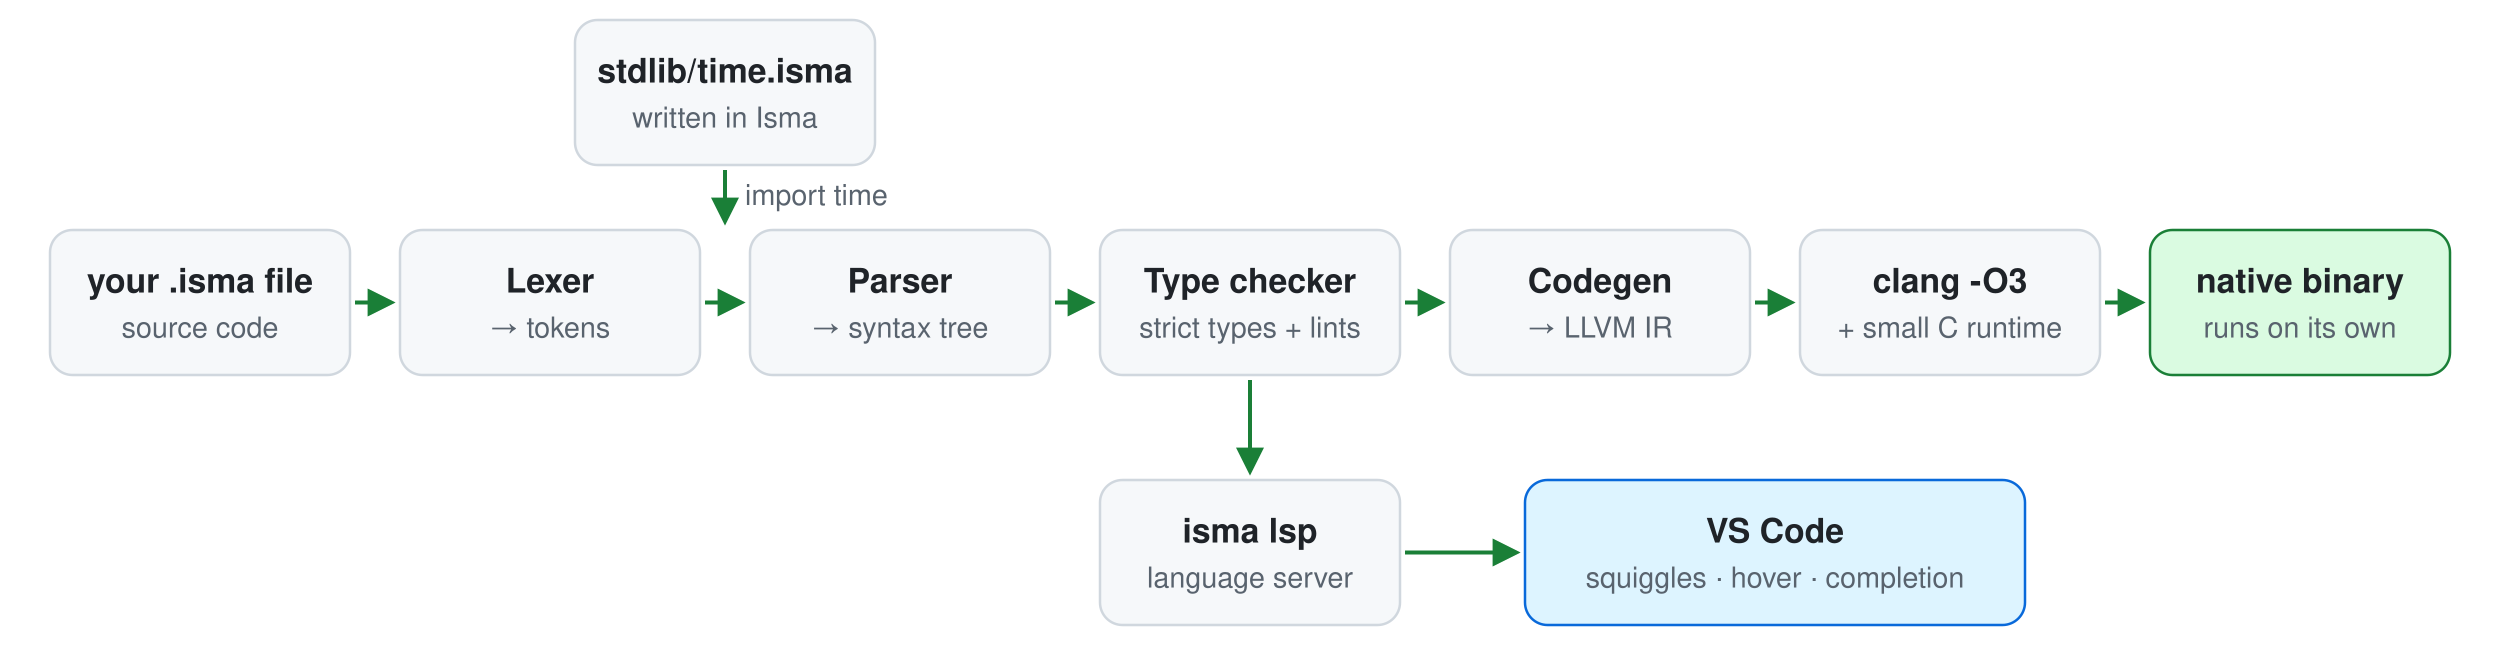
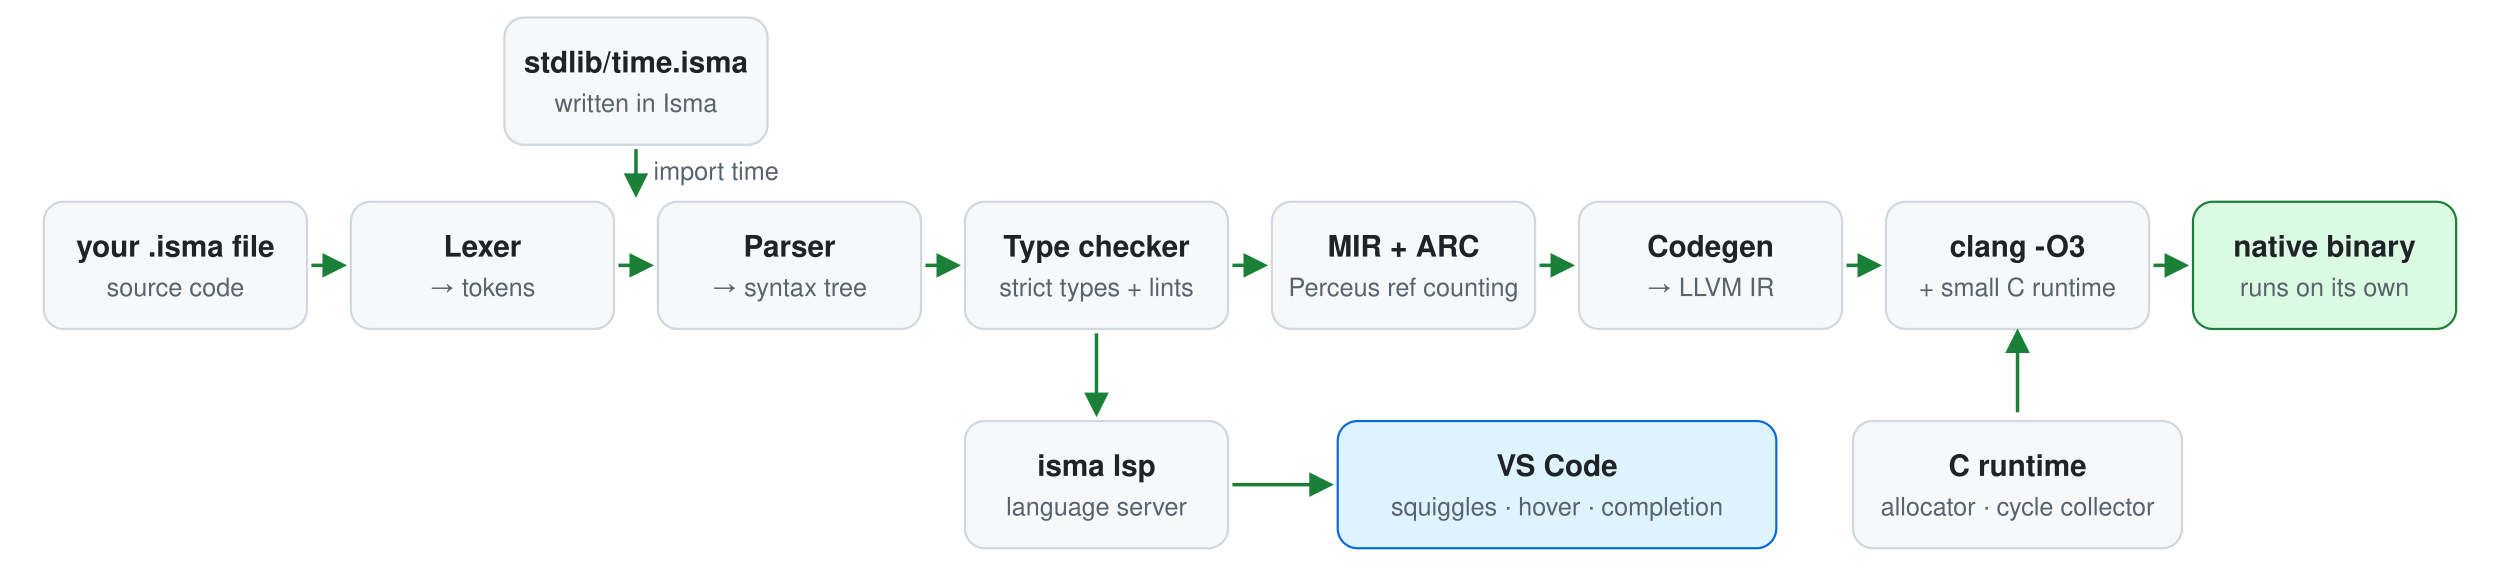
- <svg xmlns="http://www.w3.org/2000/svg" width="1000" height="262" viewBox="0 0 1000 262" role="img" aria-label="How Isma compiles: lexer, parser, type checker, LLVM codegen, clang, native binary; the checker also powers the VS Code language server">
+ <svg xmlns="http://www.w3.org/2000/svg" width="1140" height="262" viewBox="0 0 1140 262" role="img" aria-label="How Isma compiles: lexer, parser, type checker, MIR with reference counting, LLVM codegen, clang with the C runtime, native binary; the checker also powers the VS Code language server">
  <defs>
    <marker id="ah" viewBox="0 0 10 10" refX="8" refY="5" markerWidth="7" markerHeight="7" orient="auto-start-reverse">
      <path d="M0 0L10 5L0 10z" class="ah" />
    </marker>
  </defs>
  <style>
text{font-family:system-ui,-apple-system,'Segoe UI',Helvetica,Arial,sans-serif}
.box{fill:#f6f8fa;stroke:#d0d7de} .hot{fill:#dafbe1;stroke:#1a7f37} .blue{fill:#ddf4ff;stroke:#0969da}
.t{fill:#1f2328} .m{fill:#59636e} .a{stroke:#1a7f37;stroke-width:1.6;fill:none} .ah{fill:#1a7f37}
@media (prefers-color-scheme:dark){
.box{fill:#161b22;stroke:#30363d} .hot{fill:#0f2a19;stroke:#3fb950} .blue{fill:#0c2340;stroke:#4493f8}
.t{fill:#e6edf3} .m{fill:#9198a1} .a{stroke:#3fb950} .ah{fill:#3fb950}}
</style>
  <rect class="box" x="20" y="92" width="120" height="58" rx="9" />
  <text class="t" x="80.0" y="117" text-anchor="middle" font-size="13.5" font-weight="600">your .isma file</text>
  <text class="m" x="80.0" y="135" text-anchor="middle" font-size="11.5">source code</text>
  <rect class="box" x="160" y="92" width="120" height="58" rx="9" />
  <text class="t" x="220.0" y="117" text-anchor="middle" font-size="13.5" font-weight="600">Lexer</text>
  <text class="m" x="220.0" y="135" text-anchor="middle" font-size="11.5">→ tokens</text>
  <path class="a" d="M142 121.0L156 121.0" marker-end="url(#ah)" />
  <rect class="box" x="300" y="92" width="120" height="58" rx="9" />
  <text class="t" x="360.0" y="117" text-anchor="middle" font-size="13.5" font-weight="600">Parser</text>
  <text class="m" x="360.0" y="135" text-anchor="middle" font-size="11.5">→ syntax tree</text>
  <path class="a" d="M282 121.0L296 121.0" marker-end="url(#ah)" />
  <rect class="box" x="440" y="92" width="120" height="58" rx="9" />
  <text class="t" x="500.0" y="117" text-anchor="middle" font-size="13.5" font-weight="600">Type checker</text>
  <text class="m" x="500.0" y="135" text-anchor="middle" font-size="11.5">strict types + lints</text>
  <path class="a" d="M422 121.0L436 121.0" marker-end="url(#ah)" />
  <rect class="box" x="580" y="92" width="120" height="58" rx="9" />
-   <text class="t" x="640.0" y="117" text-anchor="middle" font-size="13.5" font-weight="600">Codegen</text>
-   <text class="m" x="640.0" y="135" text-anchor="middle" font-size="11.5">→ LLVM IR</text>
+   <text class="t" x="640.0" y="117" text-anchor="middle" font-size="13.5" font-weight="600">MIR + ARC</text>
+   <text class="m" x="640.0" y="135" text-anchor="middle" font-size="11.5">Perceus ref counting</text>
  <path class="a" d="M562 121.0L576 121.0" marker-end="url(#ah)" />
  <rect class="box" x="720" y="92" width="120" height="58" rx="9" />
-   <text class="t" x="780.0" y="117" text-anchor="middle" font-size="13.5" font-weight="600">clang -O3</text>
-   <text class="m" x="780.0" y="135" text-anchor="middle" font-size="11.5">+ small C runtime</text>
+   <text class="t" x="780.0" y="117" text-anchor="middle" font-size="13.5" font-weight="600">Codegen</text>
+   <text class="m" x="780.0" y="135" text-anchor="middle" font-size="11.5">→ LLVM IR</text>
  <path class="a" d="M702 121.0L716 121.0" marker-end="url(#ah)" />
-   <rect class="box hot" x="860" y="92" width="120" height="58" rx="9" />
-   <text class="t" x="920.0" y="117" text-anchor="middle" font-size="13.5" font-weight="600">native binary</text>
-   <text class="m" x="920.0" y="135" text-anchor="middle" font-size="11.5">runs on its own</text>
+   <rect class="box" x="860" y="92" width="120" height="58" rx="9" />
+   <text class="t" x="920.0" y="117" text-anchor="middle" font-size="13.5" font-weight="600">clang -O3</text>
+   <text class="m" x="920.0" y="135" text-anchor="middle" font-size="11.5">+ small C runtime</text>
  <path class="a" d="M842 121.0L856 121.0" marker-end="url(#ah)" />
+   <rect class="box hot" x="1000" y="92" width="120" height="58" rx="9" />
+   <text class="t" x="1060.0" y="117" text-anchor="middle" font-size="13.5" font-weight="600">native binary</text>
+   <text class="m" x="1060.0" y="135" text-anchor="middle" font-size="11.5">runs on its own</text>
+   <path class="a" d="M982 121.0L996 121.0" marker-end="url(#ah)" />
  <rect class="box" x="230.0" y="8" width="120" height="58" rx="9" />
  <text class="t" x="290.0" y="33" text-anchor="middle" font-size="13.5" font-weight="600">stdlib/time.isma</text>
  <text class="m" x="290.0" y="51" text-anchor="middle" font-size="11.5">written in Isma</text>
  <path class="a" d="M290.0 68L290.0 88" marker-end="url(#ah)" />
  <text class="m" x="298.0" y="82.0" font-size="11.5">import time</text>
  <rect class="box" x="440" y="192" width="120" height="58" rx="9" />
  <text class="t" x="500.0" y="217" text-anchor="middle" font-size="13.5" font-weight="600">isma lsp</text>
  <text class="m" x="500.0" y="235" text-anchor="middle" font-size="11.5">language server</text>
  <path class="a" d="M500.0 152L500.0 188" marker-end="url(#ah)" />
  <rect class="box blue" x="610" y="192" width="200" height="58" rx="9" />
  <text class="t" x="710.0" y="217" text-anchor="middle" font-size="13.5" font-weight="600">VS Code</text>
  <text class="m" x="710.0" y="235" text-anchor="middle" font-size="11.5">squiggles · hover · completion</text>
  <path class="a" d="M562 221.0L606 221.0" marker-end="url(#ah)" />
+   <rect class="box" x="845" y="192" width="150" height="58" rx="9" />
+   <text class="t" x="920.0" y="217" text-anchor="middle" font-size="13.5" font-weight="600">C runtime</text>
+   <text class="m" x="920.0" y="235" text-anchor="middle" font-size="11.5">allocator · cycle collector</text>
+   <path class="a" d="M920.0 188L920.0 152" marker-end="url(#ah)" />
</svg>
